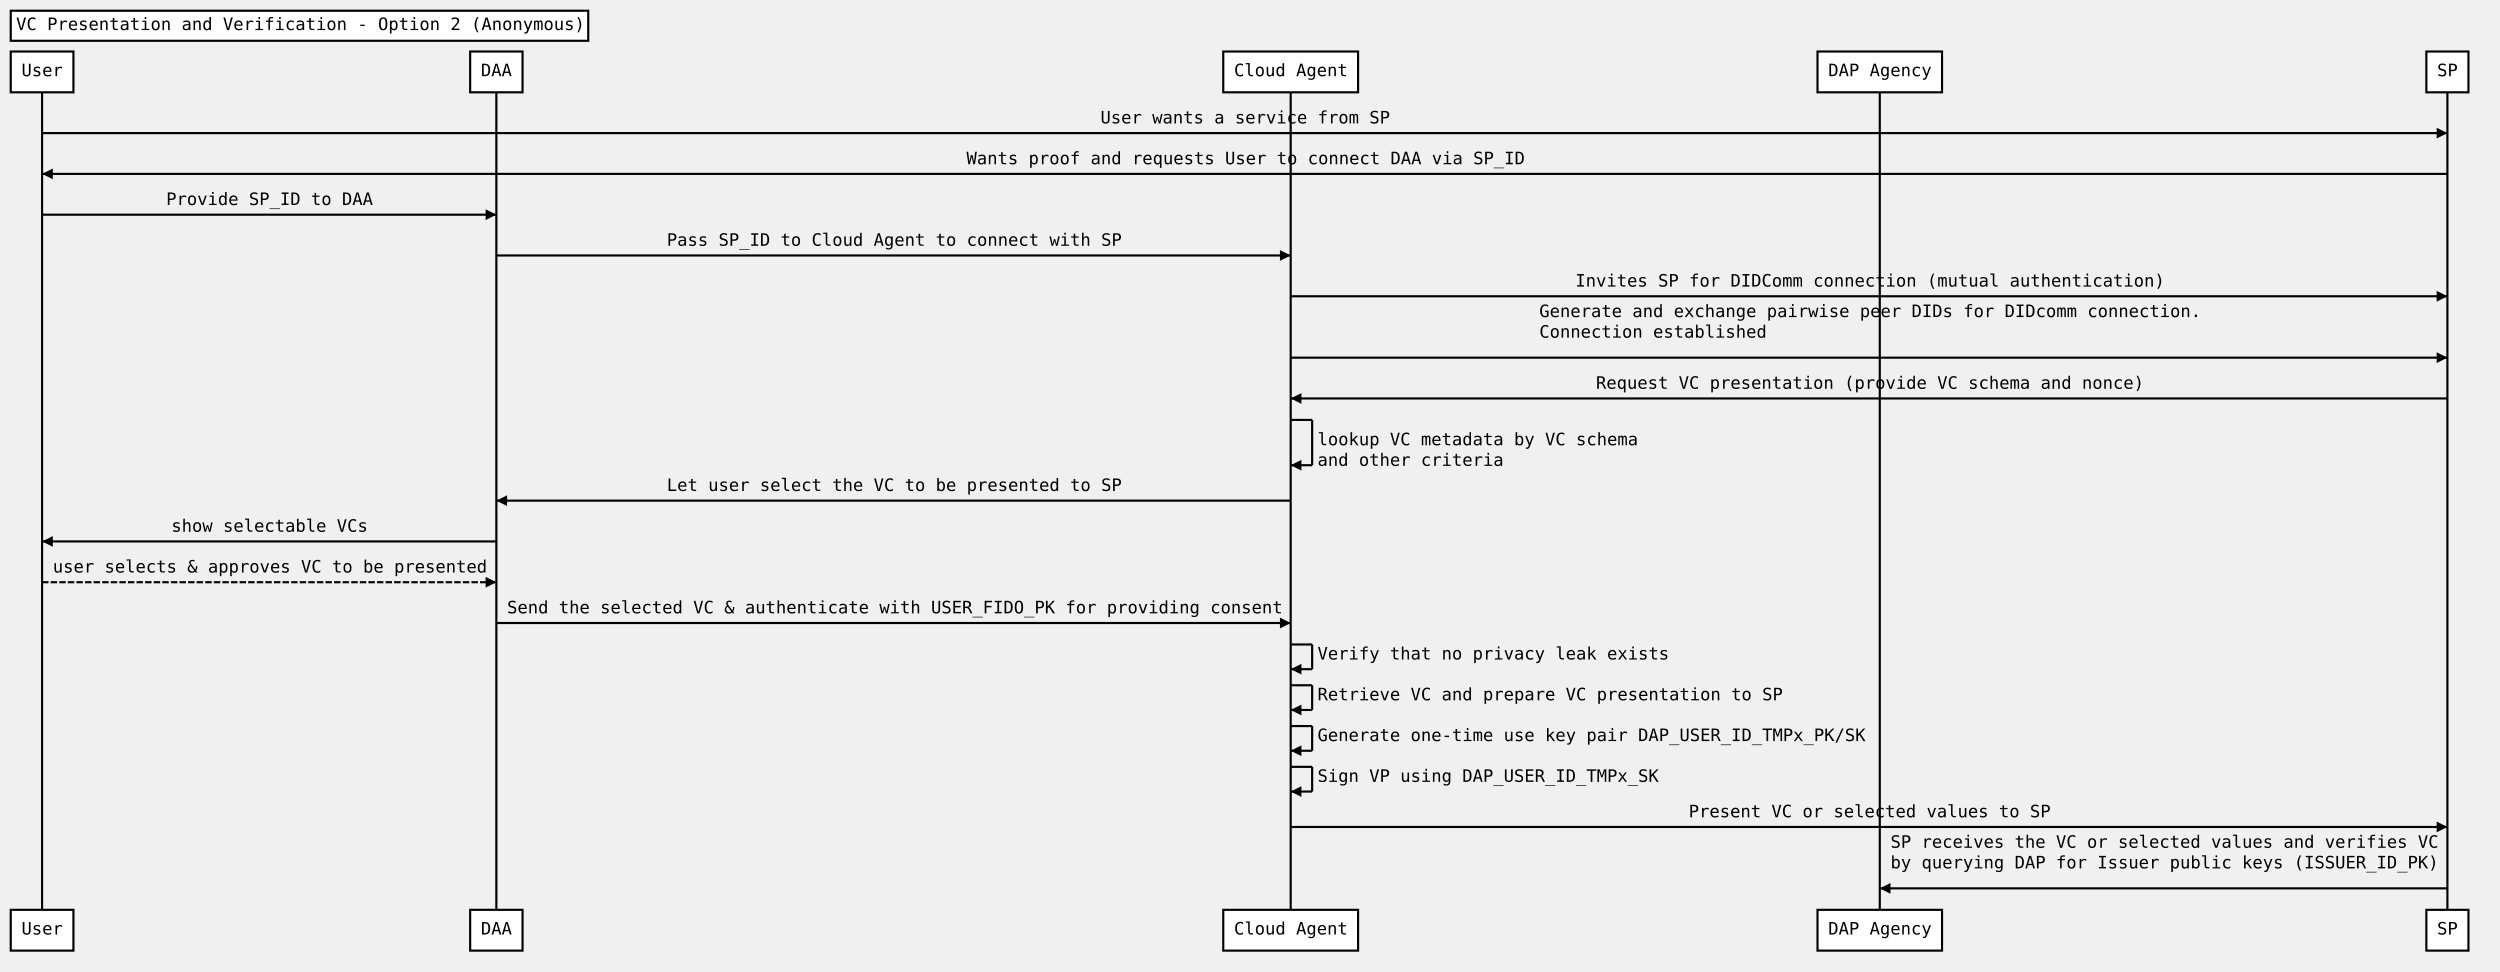
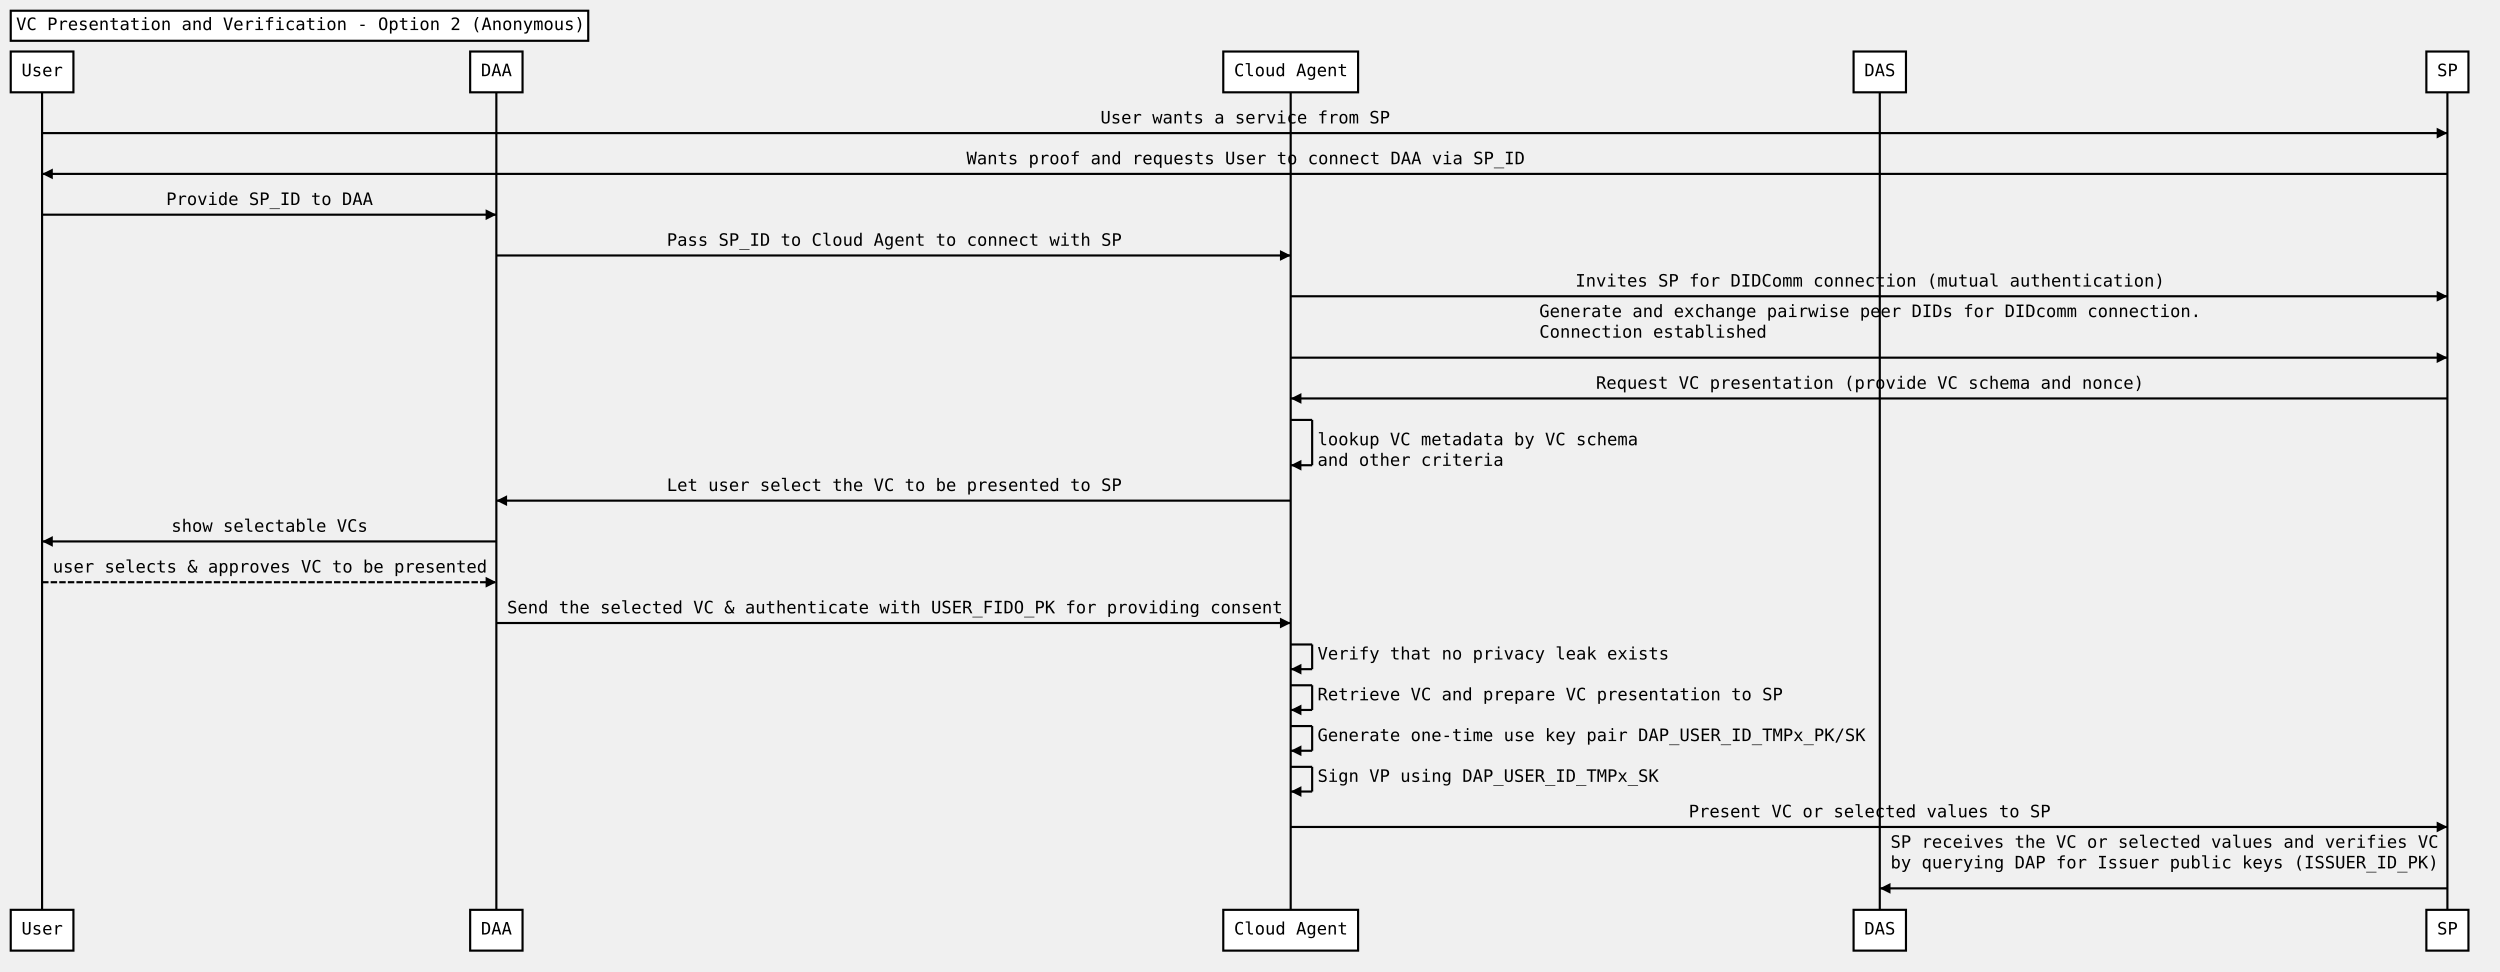
<svg xmlns="http://www.w3.org/2000/svg" width="2329" height="905">
  <source>Title: VC Presentation and Verification - Option 2 (Anonymous)
Participant User
Participant DAA
Participant Cloud Agent
- Participant DAP Agency
+ Participant DAS
Participant SP
User -&gt; SP: User wants a service from SP
SP -&gt; User: Wants proof and requests User to connect DAA via SP_ID
User -&gt; DAA: Provide SP_ID to DAA
DAA -&gt; Cloud Agent: Pass SP_ID to Cloud Agent to connect with SP
Cloud Agent -&gt; SP: Invites SP for DIDComm connection (mutual authentication)
Cloud Agent -&gt; SP: Generate and exchange pairwise peer DIDs for DIDcomm connection. \n Connection established
SP -&gt; Cloud Agent: Request VC presentation (provide VC schema and nonce)
Cloud Agent -&gt; Cloud Agent: lookup VC metadata by VC schema\n and other criteria
Cloud Agent -&gt; DAA: Let user select the VC to be presented to SP 
DAA -&gt; User: show selectable VCs
User --&gt; DAA: user selects &amp; approves VC to be presented
DAA -&gt; Cloud Agent: Send the selected VC &amp; authenticate with USER_FIDO_PK for providing consent
Cloud Agent -&gt; Cloud Agent: Verify that no privacy leak exists
Cloud Agent -&gt; Cloud Agent: Retrieve VC and prepare VC presentation to SP
Cloud Agent -&gt; Cloud Agent: Generate one-time use key pair DAP_USER_ID_TMPx_PK/SK
Cloud Agent -&gt; Cloud Agent: Sign VP using DAP_USER_ID_TMPx_SK
Cloud Agent -&gt; SP: Present VC or selected values to SP 
- SP -&gt; DAP Agency: SP receives the VC or selected values and verifies VC\n by querying DAP for Issuer public keys (ISSUER_ID_PK)
+ SP -&gt; DAS: SP receives the VC or selected values and verifies VC\n by querying DAP for Issuer public keys (ISSUER_ID_PK)
</source>
  <defs>
    <marker viewBox="0 0 5 5" markerWidth="5" markerHeight="5" orient="auto" refX="5" refY="2.5" id="markerArrowBlock">
      <path d="M 0 0 L 5 2.5 L 0 5 z" />
    </marker>
    <marker viewBox="0 0 9.6 16" markerWidth="4" markerHeight="16" orient="auto" refX="9.6" refY="8" id="markerArrowOpen">
      <path d="M 9.6,8 1.92,16 0,13.7 5.76,8 0,2.286 1.92,0 9.6,8 z" />
    </marker>
  </defs>
  <g class="title">
    <rect x="10" y="10" width="538" height="28" style="stroke-width: 2px;" stroke="#000000" fill="#ffffff" />
    <text x="15" y="28" style="font-size: 16px; font-family: Andale Mono, monospace;">
      <tspan x="15">VC Presentation and Verification - Option 2 (Anonymous)</tspan>
    </text>
  </g>
  <g class="actor">
    <rect x="10" y="48" width="58.4" height="38" style="stroke-width: 2px;" stroke="#000000" fill="#ffffff" />
    <text x="20" y="71" style="font-size: 16px; font-family: Andale Mono, monospace;">
      <tspan x="20">User</tspan>
    </text>
  </g>
  <g class="actor">
    <rect x="10" y="847.6" width="58.4" height="38" style="stroke-width: 2px;" stroke="#000000" fill="#ffffff" />
    <text x="20" y="870.6" style="font-size: 16px; font-family: Andale Mono, monospace;">
      <tspan x="20">User</tspan>
    </text>
  </g>
  <line x1="39.2" x2="39.2" y1="86" y2="847.6" style="stroke-width: 2px;" stroke="#000000" fill="none" />
  <g class="actor">
    <rect x="438" y="48" width="48.8" height="38" style="stroke-width: 2px;" stroke="#000000" fill="#ffffff" />
    <text x="448" y="71" style="font-size: 16px; font-family: Andale Mono, monospace;">
      <tspan x="448">DAA</tspan>
    </text>
  </g>
  <g class="actor">
    <rect x="438" y="847.6" width="48.8" height="38" style="stroke-width: 2px;" stroke="#000000" fill="#ffffff" />
    <text x="448" y="870.6" style="font-size: 16px; font-family: Andale Mono, monospace;">
      <tspan x="448">DAA</tspan>
    </text>
  </g>
  <line x1="462.4" x2="462.4" y1="86" y2="847.6" style="stroke-width: 2px;" stroke="#000000" fill="none" />
  <g class="actor">
    <rect x="1139.6" y="48" width="125.6" height="38" style="stroke-width: 2px;" stroke="#000000" fill="#ffffff" />
    <text x="1149.6" y="71" style="font-size: 16px; font-family: Andale Mono, monospace;">
      <tspan x="1149.6">Cloud Agent</tspan>
    </text>
  </g>
  <g class="actor">
    <rect x="1139.6" y="847.6" width="125.6" height="38" style="stroke-width: 2px;" stroke="#000000" fill="#ffffff" />
    <text x="1149.6" y="870.6" style="font-size: 16px; font-family: Andale Mono, monospace;">
      <tspan x="1149.6">Cloud Agent</tspan>
    </text>
  </g>
  <line x1="1202.4" x2="1202.4" y1="86" y2="847.6" style="stroke-width: 2px;" stroke="#000000" fill="none" />
  <g class="actor">
-     <rect x="1693.2" y="48" width="116" height="38" style="stroke-width: 2px;" stroke="#000000" fill="#ffffff" />
-     <text x="1703.2" y="71" style="font-size: 16px; font-family: Andale Mono, monospace;">
-       <tspan x="1703.2">DAP Agency</tspan>
-     </text>
-   </g>
-   <g class="actor">
-     <rect x="1693.2" y="847.6" width="116" height="38" style="stroke-width: 2px;" stroke="#000000" fill="#ffffff" />
-     <text x="1703.2" y="870.6" style="font-size: 16px; font-family: Andale Mono, monospace;">
-       <tspan x="1703.2">DAP Agency</tspan>
+     <rect x="1726.8" y="48" width="48.8" height="38" style="stroke-width: 2px;" stroke="#000000" fill="#ffffff" />
+     <text x="1736.8" y="71" style="font-size: 16px; font-family: Andale Mono, monospace;">
+       <tspan x="1736.8">DAS</tspan>
+     </text>
+   </g>
+   <g class="actor">
+     <rect x="1726.8" y="847.6" width="48.8" height="38" style="stroke-width: 2px;" stroke="#000000" fill="#ffffff" />
+     <text x="1736.8" y="870.6" style="font-size: 16px; font-family: Andale Mono, monospace;">
+       <tspan x="1736.8">DAS</tspan>
    </text>
  </g>
  <line x1="1751.2" x2="1751.2" y1="86" y2="847.6" style="stroke-width: 2px;" stroke="#000000" fill="none" />
  <g class="actor">
    <rect x="2260.4" y="48" width="39.2" height="38" style="stroke-width: 2px;" stroke="#000000" fill="#ffffff" />
    <text x="2270.4" y="71" style="font-size: 16px; font-family: Andale Mono, monospace;">
      <tspan x="2270.4">SP</tspan>
    </text>
  </g>
  <g class="actor">
    <rect x="2260.4" y="847.6" width="39.2" height="38" style="stroke-width: 2px;" stroke="#000000" fill="#ffffff" />
    <text x="2270.4" y="870.6" style="font-size: 16px; font-family: Andale Mono, monospace;">
      <tspan x="2270.4">SP</tspan>
    </text>
  </g>
  <line x1="2280" x2="2280" y1="86" y2="847.6" style="stroke-width: 2px;" stroke="#000000" fill="none" />
  <g class="signal">
    <text x="1025.2" y="115" style="font-size: 16px; font-family: Andale Mono, monospace;">
      <tspan x="1025.2">User wants a service from SP</tspan>
    </text>
    <line x1="39.2" x2="2280" y1="124" y2="124" style="stroke-width: 2px; marker-end: url(&quot;#markerArrowBlock&quot;);" stroke="#000000" fill="none" />
  </g>
  <g class="signal">
    <text x="900.4" y="153" style="font-size: 16px; font-family: Andale Mono, monospace;">
      <tspan x="900.4">Wants proof and requests User to connect DAA via SP_ID</tspan>
    </text>
    <line x1="2280" x2="39.2" y1="162" y2="162" style="stroke-width: 2px; marker-end: url(&quot;#markerArrowBlock&quot;);" stroke="#000000" fill="none" />
  </g>
  <g class="signal">
    <text x="154.8" y="191" style="font-size: 16px; font-family: Andale Mono, monospace;">
      <tspan x="154.8">Provide SP_ID to DAA</tspan>
    </text>
    <line x1="39.2" x2="462.4" y1="200" y2="200" style="stroke-width: 2px; marker-end: url(&quot;#markerArrowBlock&quot;);" stroke="#000000" fill="none" />
  </g>
  <g class="signal">
    <text x="621.2" y="229" style="font-size: 16px; font-family: Andale Mono, monospace;">
      <tspan x="621.2">Pass SP_ID to Cloud Agent to connect with SP</tspan>
    </text>
    <line x1="462.4" x2="1202.4" y1="238" y2="238" style="stroke-width: 2px; marker-end: url(&quot;#markerArrowBlock&quot;);" stroke="#000000" fill="none" />
  </g>
  <g class="signal">
    <text x="1467.6" y="267" style="font-size: 16px; font-family: Andale Mono, monospace;">
      <tspan x="1467.6">Invites SP for DIDComm connection (mutual authentication)</tspan>
    </text>
    <line x1="1202.4" x2="2280" y1="276" y2="276" style="stroke-width: 2px; marker-end: url(&quot;#markerArrowBlock&quot;);" stroke="#000000" fill="none" />
  </g>
  <g class="signal">
    <text x="1434" y="295.4" style="font-size: 16px; font-family: Andale Mono, monospace;">
      <tspan x="1434">Generate and exchange pairwise peer DIDs for DIDcomm connection.</tspan>
      <tspan dy="1.2em" x="1434">Connection established</tspan>
    </text>
    <line x1="1202.4" x2="2280" y1="333.2" y2="333.2" style="stroke-width: 2px; marker-end: url(&quot;#markerArrowBlock&quot;);" stroke="#000000" fill="none" />
  </g>
  <g class="signal">
    <text x="1486.8" y="362.2" style="font-size: 16px; font-family: Andale Mono, monospace;">
      <tspan x="1486.8">Request VC presentation (provide VC schema and nonce)</tspan>
    </text>
    <line x1="2280" x2="1202.4" y1="371.2" y2="371.2" style="stroke-width: 2px; marker-end: url(&quot;#markerArrowBlock&quot;);" stroke="#000000" fill="none" />
  </g>
  <g class="signal">
    <text x="1227.4" y="414.8" style="font-size: 16px; font-family: Andale Mono, monospace;">
      <tspan x="1227.4">lookup VC metadata by VC schema</tspan>
      <tspan dy="1.2em" x="1227.4">and other criteria</tspan>
    </text>
    <line x1="1202.4" x2="1222.4" y1="391.2" y2="391.2" style="stroke-width: 2px;" stroke="#000000" fill="none" />
    <line x1="1222.4" x2="1222.4" y1="391.2" y2="433.4" style="stroke-width: 2px;" stroke="#000000" fill="none" />
    <line x1="1222.4" x2="1202.4" y1="433.4" y2="433.4" style="stroke-width: 2px; marker-end: url(&quot;#markerArrowBlock&quot;);" stroke="#000000" fill="none" />
  </g>
  <g class="signal">
    <text x="621.2" y="457.4" style="font-size: 16px; font-family: Andale Mono, monospace;">
      <tspan x="621.2">Let user select the VC to be presented to SP</tspan>
    </text>
    <line x1="1202.4" x2="462.4" y1="466.4" y2="466.4" style="stroke-width: 2px; marker-end: url(&quot;#markerArrowBlock&quot;);" stroke="#000000" fill="none" />
  </g>
  <g class="signal">
    <text x="159.6" y="495.4" style="font-size: 16px; font-family: Andale Mono, monospace;">
      <tspan x="159.6">show selectable VCs</tspan>
    </text>
    <line x1="462.4" x2="39.2" y1="504.4" y2="504.4" style="stroke-width: 2px; marker-end: url(&quot;#markerArrowBlock&quot;);" stroke="#000000" fill="none" />
  </g>
  <g class="signal">
    <text x="49.2" y="533.4" style="font-size: 16px; font-family: Andale Mono, monospace;">
      <tspan x="49.2">user selects &amp; approves VC to be presented</tspan>
    </text>
    <line x1="39.2" x2="462.4" y1="542.4" y2="542.4" style="stroke-width: 2px; stroke-dasharray: 6px, 2px; marker-end: url(&quot;#markerArrowBlock&quot;);" stroke="#000000" fill="none" />
  </g>
  <g class="signal">
    <text x="472.4" y="571.4" style="font-size: 16px; font-family: Andale Mono, monospace;">
      <tspan x="472.4">Send the selected VC &amp; authenticate with USER_FIDO_PK for providing consent</tspan>
    </text>
    <line x1="462.4" x2="1202.4" y1="580.4" y2="580.4" style="stroke-width: 2px; marker-end: url(&quot;#markerArrowBlock&quot;);" stroke="#000000" fill="none" />
  </g>
  <g class="signal">
    <text x="1227.4" y="614.4" style="font-size: 16px; font-family: Andale Mono, monospace;">
      <tspan x="1227.4">Verify that no privacy leak exists</tspan>
    </text>
    <line x1="1202.4" x2="1222.4" y1="600.4" y2="600.4" style="stroke-width: 2px;" stroke="#000000" fill="none" />
    <line x1="1222.4" x2="1222.4" y1="600.4" y2="623.4" style="stroke-width: 2px;" stroke="#000000" fill="none" />
    <line x1="1222.4" x2="1202.4" y1="623.4" y2="623.4" style="stroke-width: 2px; marker-end: url(&quot;#markerArrowBlock&quot;);" stroke="#000000" fill="none" />
  </g>
  <g class="signal">
    <text x="1227.4" y="652.4" style="font-size: 16px; font-family: Andale Mono, monospace;">
      <tspan x="1227.4">Retrieve VC and prepare VC presentation to SP</tspan>
    </text>
    <line x1="1202.4" x2="1222.4" y1="638.4" y2="638.4" style="stroke-width: 2px;" stroke="#000000" fill="none" />
    <line x1="1222.4" x2="1222.4" y1="638.4" y2="661.4" style="stroke-width: 2px;" stroke="#000000" fill="none" />
    <line x1="1222.4" x2="1202.4" y1="661.4" y2="661.4" style="stroke-width: 2px; marker-end: url(&quot;#markerArrowBlock&quot;);" stroke="#000000" fill="none" />
  </g>
  <g class="signal">
    <text x="1227.4" y="690.4" style="font-size: 16px; font-family: Andale Mono, monospace;">
      <tspan x="1227.4">Generate one-time use key pair DAP_USER_ID_TMPx_PK/SK</tspan>
    </text>
    <line x1="1202.4" x2="1222.4" y1="676.4" y2="676.4" style="stroke-width: 2px;" stroke="#000000" fill="none" />
    <line x1="1222.4" x2="1222.4" y1="676.4" y2="699.4" style="stroke-width: 2px;" stroke="#000000" fill="none" />
    <line x1="1222.4" x2="1202.4" y1="699.4" y2="699.4" style="stroke-width: 2px; marker-end: url(&quot;#markerArrowBlock&quot;);" stroke="#000000" fill="none" />
  </g>
  <g class="signal">
    <text x="1227.4" y="728.4" style="font-size: 16px; font-family: Andale Mono, monospace;">
      <tspan x="1227.4">Sign VP using DAP_USER_ID_TMPx_SK</tspan>
    </text>
    <line x1="1202.4" x2="1222.4" y1="714.4" y2="714.4" style="stroke-width: 2px;" stroke="#000000" fill="none" />
    <line x1="1222.4" x2="1222.4" y1="714.4" y2="737.4" style="stroke-width: 2px;" stroke="#000000" fill="none" />
    <line x1="1222.4" x2="1202.4" y1="737.4" y2="737.4" style="stroke-width: 2px; marker-end: url(&quot;#markerArrowBlock&quot;);" stroke="#000000" fill="none" />
  </g>
  <g class="signal">
    <text x="1573.2" y="761.4" style="font-size: 16px; font-family: Andale Mono, monospace;">
      <tspan x="1573.2">Present VC or selected values to SP</tspan>
    </text>
    <line x1="1202.4" x2="2280" y1="770.4" y2="770.4" style="stroke-width: 2px; marker-end: url(&quot;#markerArrowBlock&quot;);" stroke="#000000" fill="none" />
  </g>
  <g class="signal">
    <text x="1761.2" y="789.8" style="font-size: 16px; font-family: Andale Mono, monospace;">
      <tspan x="1761.2">SP receives the VC or selected values and verifies VC</tspan>
      <tspan dy="1.2em" x="1761.2">by querying DAP for Issuer public keys (ISSUER_ID_PK)</tspan>
    </text>
    <line x1="2280" x2="1751.2" y1="827.6" y2="827.6" style="stroke-width: 2px; marker-end: url(&quot;#markerArrowBlock&quot;);" stroke="#000000" fill="none" />
  </g>
</svg>
